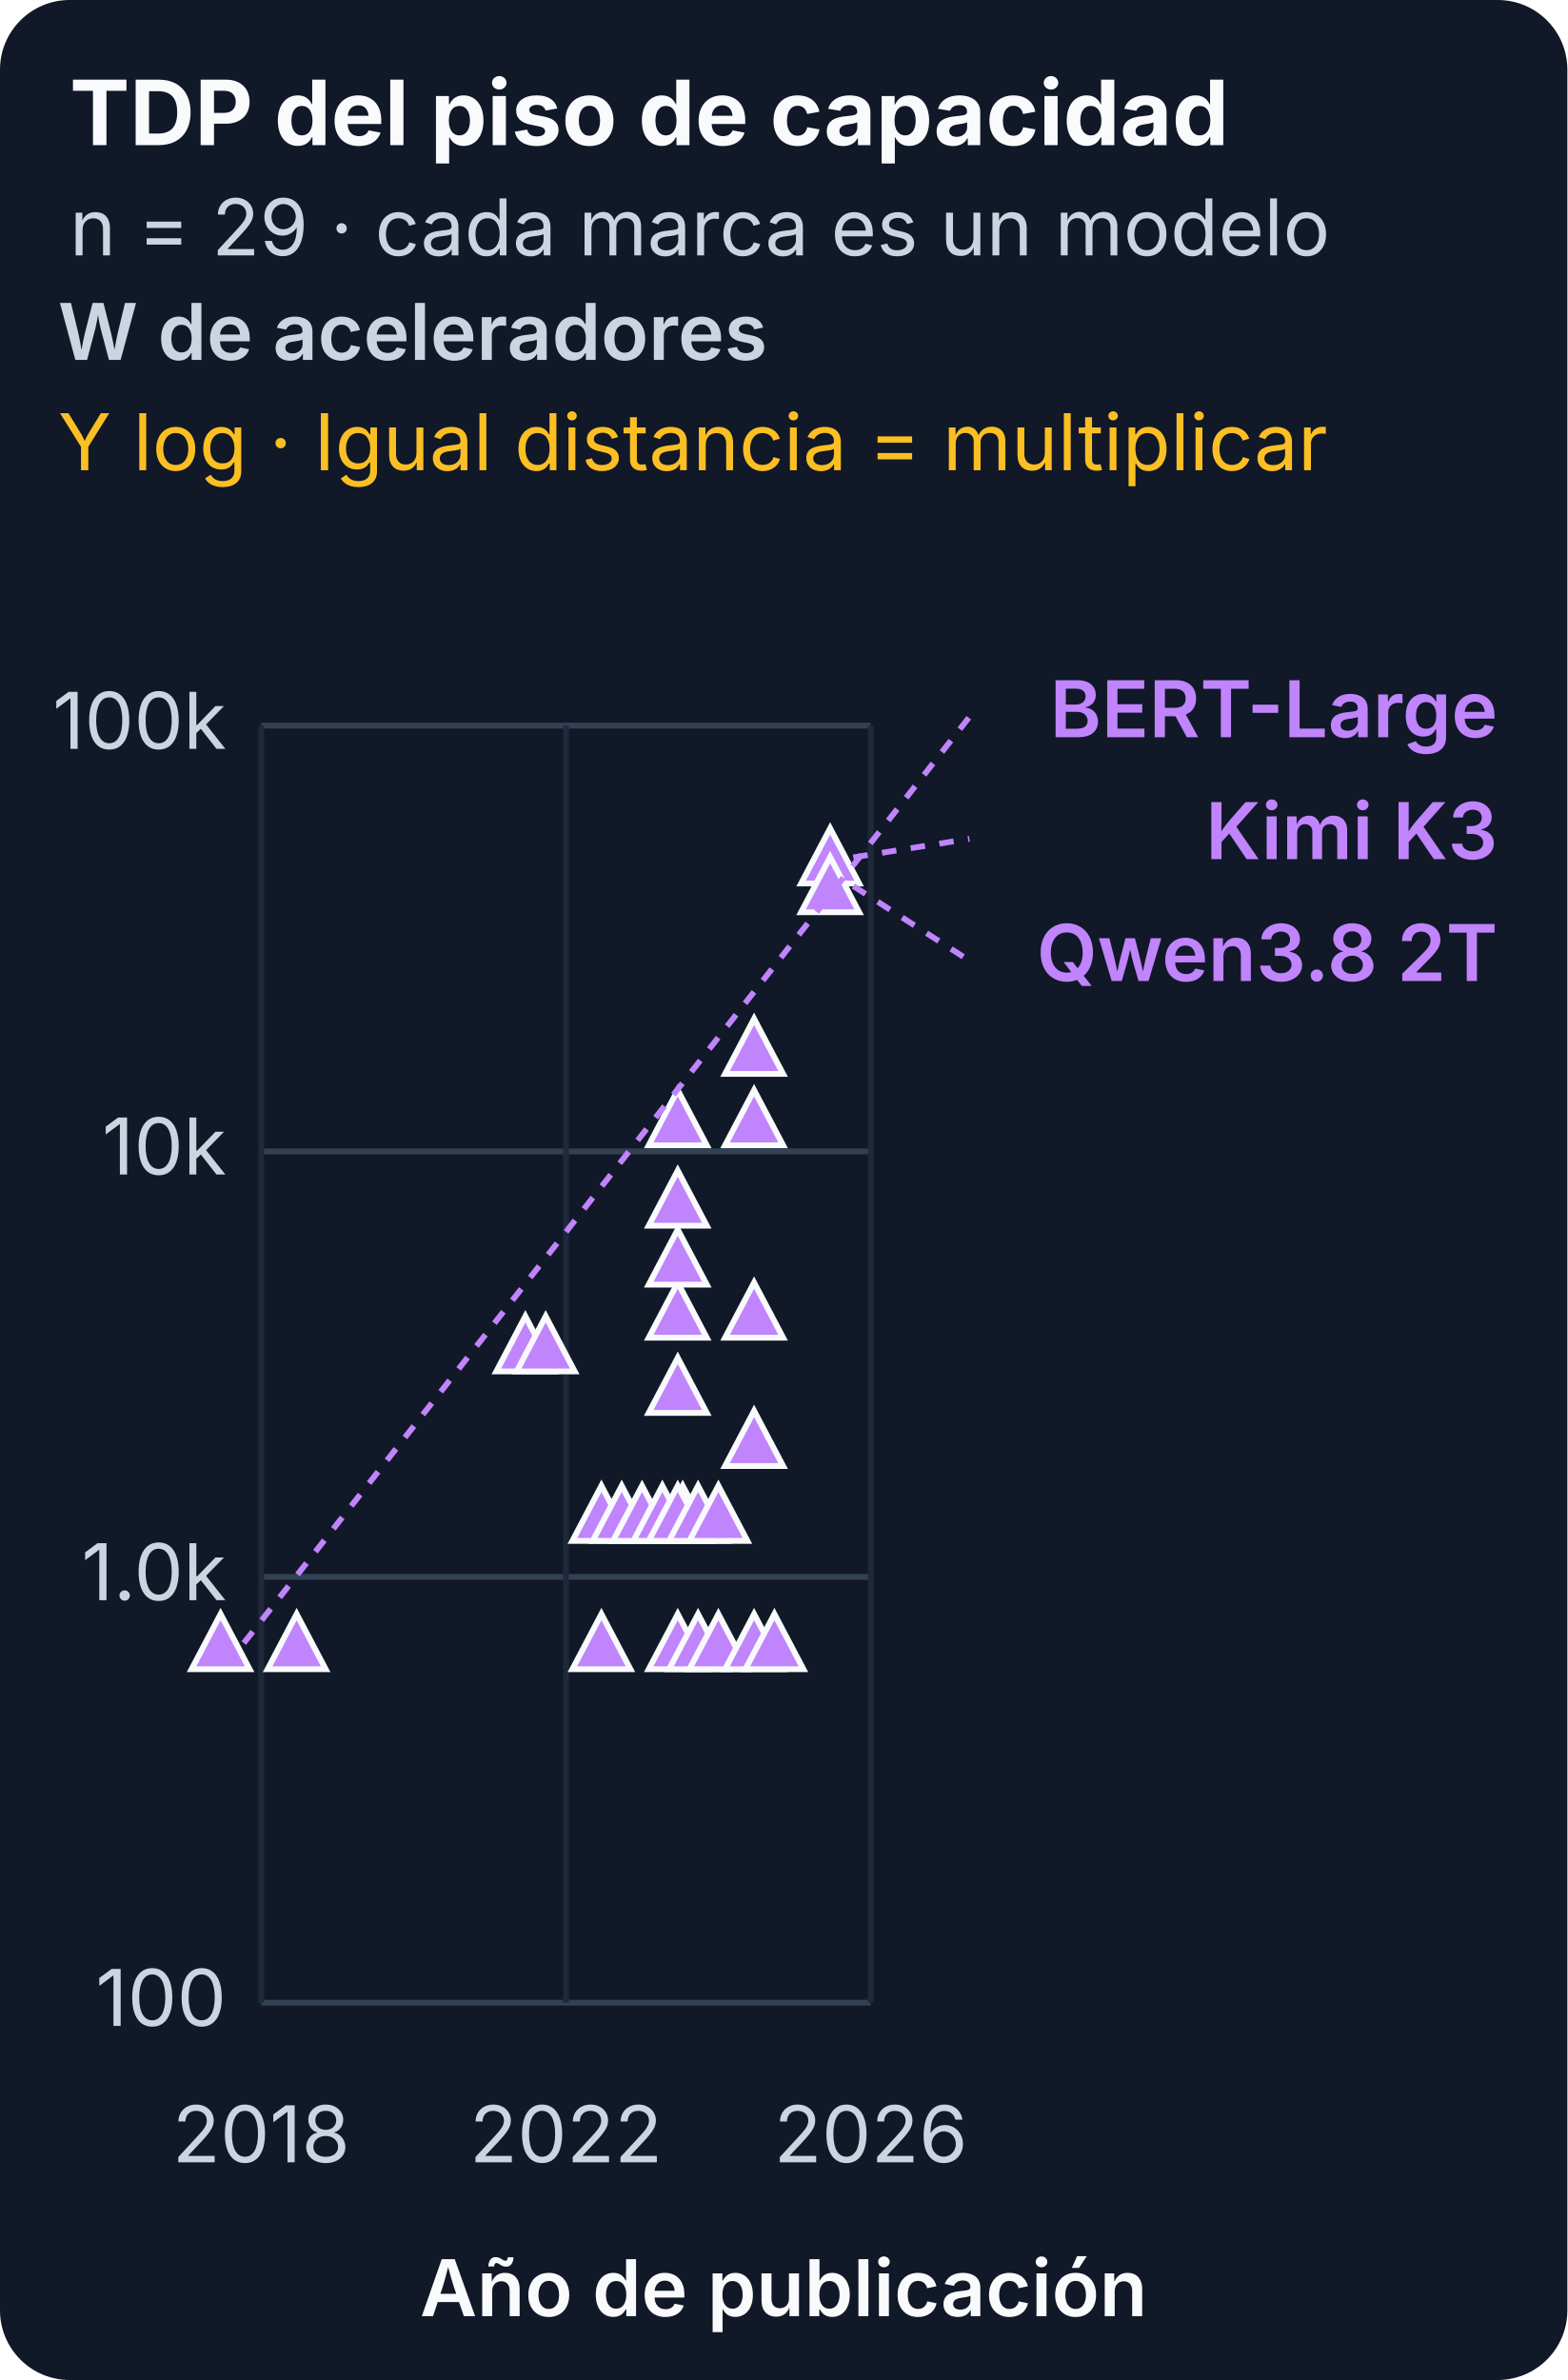
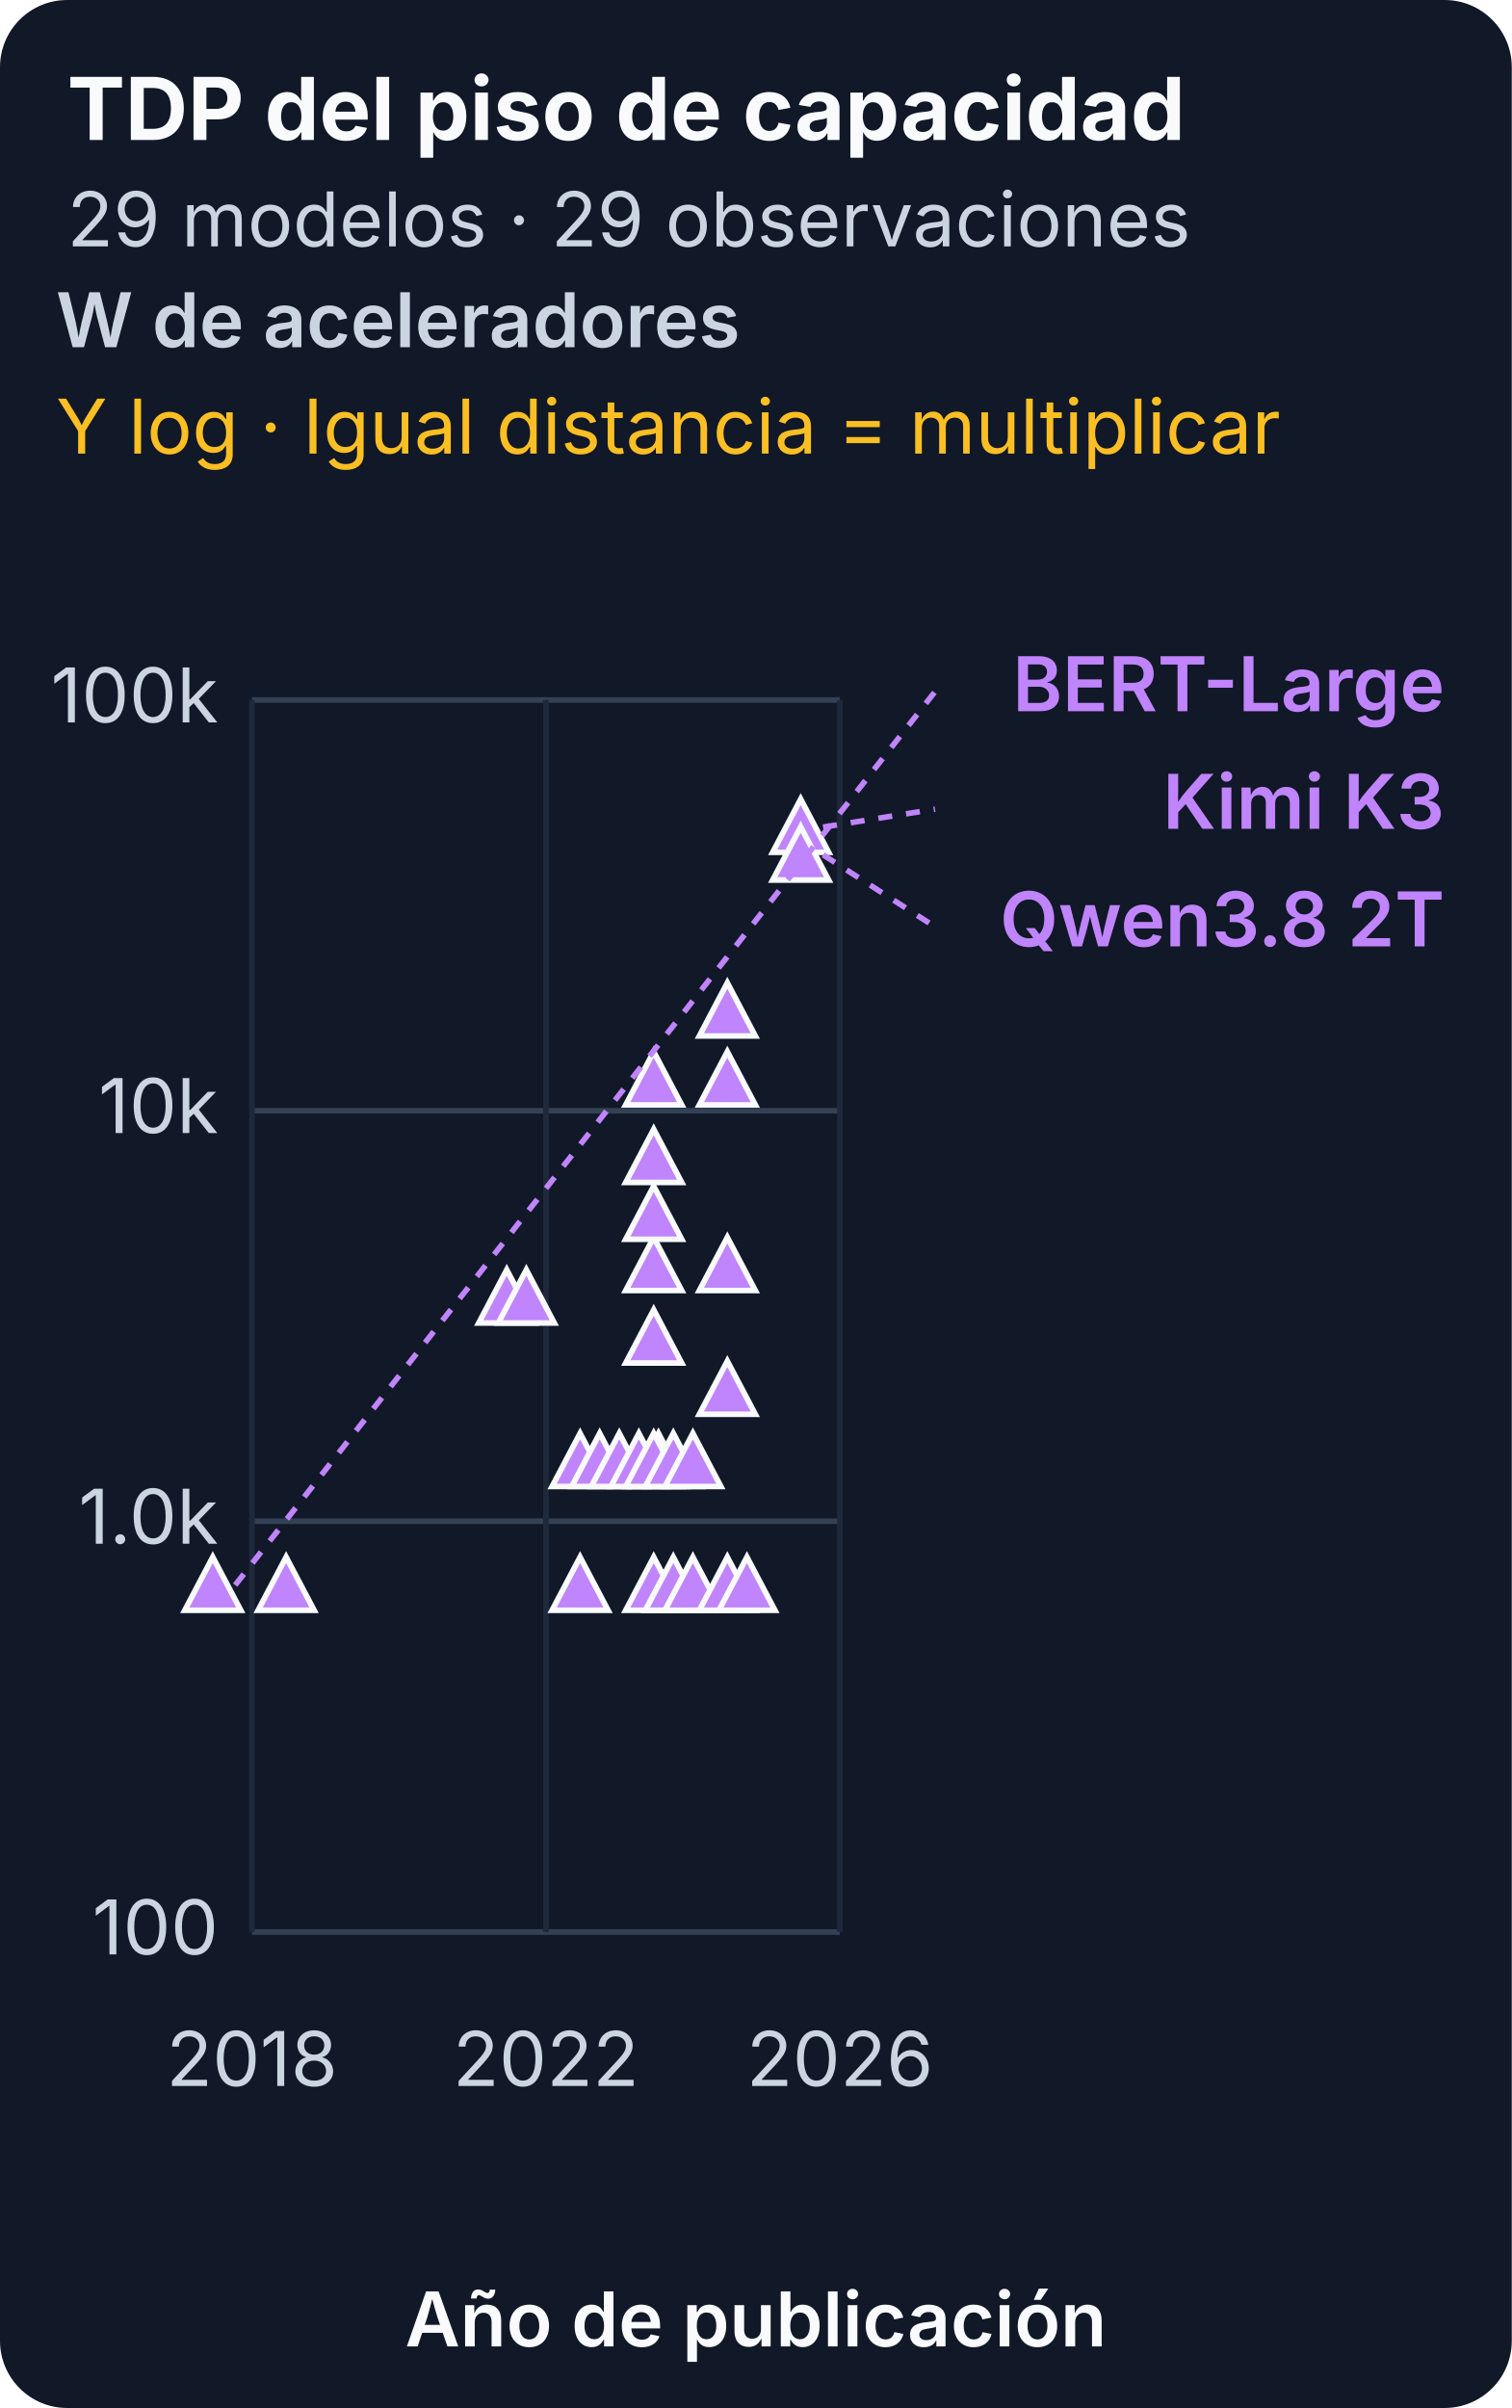
- <svg xmlns="http://www.w3.org/2000/svg" viewBox="0 0 540 820" role="img" aria-labelledby="title desc" style="max-width:100%;height:auto">
-   <rect width="540" height="820" rx="24" fill="#111827" />
+ <svg xmlns="http://www.w3.org/2000/svg" viewBox="0 0 540 860" role="img" aria-labelledby="title desc" style="max-width:100%;height:auto">
+   <rect width="540" height="860" rx="24" fill="#111827" />
  <text x="24" y="50" font-size="31" font-family="system-ui, -apple-system, sans-serif" fill="#f8fafc" text-anchor="start" font-weight="700">TDP del piso de capacidad</text>
-   <text x="24" y="88" font-size="27" font-family="system-ui, -apple-system, sans-serif" fill="#cbd5e1" text-anchor="start" font-weight="400">n = 29 · cada marca es un modelo</text>
+   <text x="24" y="88" font-size="27" font-family="system-ui, -apple-system, sans-serif" fill="#cbd5e1" text-anchor="start" font-weight="400">29 modelos · 29 observaciones</text>
  <line x1="90" x2="300" y1="690.0" y2="690.0" stroke="#334155" stroke-width="2" />
  <text x="78" y="698.0" font-size="27" font-family="system-ui, -apple-system, sans-serif" fill="#cbd5e1" text-anchor="end" font-weight="400" data-axis-label="true">100</text>
  <line x1="90" x2="300" y1="543.3" y2="543.3" stroke="#334155" stroke-width="2" />
  <text x="78" y="551.333" font-size="27" font-family="system-ui, -apple-system, sans-serif" fill="#cbd5e1" text-anchor="end" font-weight="400" data-axis-label="true">1.0k</text>
  <line x1="90" x2="300" y1="396.7" y2="396.7" stroke="#334155" stroke-width="2" />
  <text x="78" y="404.667" font-size="27" font-family="system-ui, -apple-system, sans-serif" fill="#cbd5e1" text-anchor="end" font-weight="400" data-axis-label="true">10k</text>
  <line x1="90" x2="300" y1="250.0" y2="250.0" stroke="#334155" stroke-width="2" />
  <text x="78" y="258.0" font-size="27" font-family="system-ui, -apple-system, sans-serif" fill="#cbd5e1" text-anchor="end" font-weight="400" data-axis-label="true">100k</text>
  <line x1="90.0" x2="90.0" y1="250" y2="690" stroke="#1e293b" stroke-width="2" />
  <text x="90.0" y="745" font-size="27" font-family="system-ui, -apple-system, sans-serif" fill="#cbd5e1" text-anchor="middle" font-weight="400" data-axis-label="true">2018</text>
  <line x1="195.0" x2="195.0" y1="250" y2="690" stroke="#1e293b" stroke-width="2" />
  <text x="195.0" y="745" font-size="27" font-family="system-ui, -apple-system, sans-serif" fill="#cbd5e1" text-anchor="middle" font-weight="400" data-axis-label="true">2022</text>
  <line x1="300.0" x2="300.0" y1="250" y2="690" stroke="#1e293b" stroke-width="2" />
  <text x="300.0" y="745" font-size="27" font-family="system-ui, -apple-system, sans-serif" fill="#cbd5e1" text-anchor="middle" font-weight="400" data-axis-label="true">2026</text>
-   <text x="270.0" y="798" font-size="27" font-family="system-ui, -apple-system, sans-serif" fill="#f8fafc" text-anchor="middle" font-weight="600">Año de publicación</text>
+   <text x="270.0" y="838" font-size="27" font-family="system-ui, -apple-system, sans-serif" fill="#f8fafc" text-anchor="middle" font-weight="600">Año de publicación</text>
  <text x="20" y="124" font-size="27" font-family="system-ui, -apple-system, sans-serif" fill="#cbd5e1" text-anchor="start" font-weight="600" data-axis-label="true">W de aceleradores</text>
  <text x="20" y="162" font-size="27" font-family="system-ui, -apple-system, sans-serif" fill="#fbbf24" text-anchor="start" font-weight="400" data-axis-label="true">Y log · Igual distancia = multiplicar</text>
  <g data-quantitative="true" data-model-id="DM_BERT_LARGE" data-status="SCENARIO" data-source-ids="S_DASH_GOOGLE_BERT_REPORT S_COURSE_DESIGN" data-value="700" data-unit="W" data-claim-scope="accelerator_only_tdp_scenario_not_wall_power" data-marker="triangle" data-series="700 W per accelerator" data-series-marker="single" aria-label="DM_BERT_LARGE: 700 W, SCENARIO">
    <path fill="#c084fc" stroke="#f8fafc" stroke-width="2" d="M76.0,556.1 L86.0,575.1 L66.0,575.1 Z" />
  </g>
  <g data-quantitative="true" data-model-id="DM_T5_11B" data-status="SCENARIO" data-source-ids="S_DASH_GOOGLE_T5_REPORT S_COURSE_DESIGN" data-value="700" data-unit="W" data-claim-scope="accelerator_only_tdp_scenario_not_wall_power" data-marker="triangle" data-series="700 W per accelerator" data-series-marker="single" aria-label="DM_T5_11B: 700 W, SCENARIO">
    <path fill="#c084fc" stroke="#f8fafc" stroke-width="2" d="M102.2,556.1 L112.2,575.1 L92.2,575.1 Z" />
  </g>
  <g data-quantitative="true" data-model-id="DM_BLOOM_176B" data-status="SCENARIO" data-source-ids="S_BIGSCIENCE_BLOOM_PAPER S_COURSE_DESIGN" data-value="3500" data-unit="W" data-claim-scope="accelerator_only_tdp_scenario_not_wall_power" data-marker="triangle" data-series="700 W per accelerator" data-series-marker="single" aria-label="DM_BLOOM_176B: 3500 W, SCENARIO">
    <path fill="#c084fc" stroke="#f8fafc" stroke-width="2" d="M181.0,453.5 L191.0,472.5 L171.0,472.5 Z" />
  </g>
  <g data-quantitative="true" data-model-id="DM_OPT_175B" data-status="SCENARIO" data-source-ids="S_DASH_META_OPT_REPORT S_COURSE_DESIGN" data-value="3500" data-unit="W" data-claim-scope="accelerator_only_tdp_scenario_not_wall_power" data-marker="triangle" data-series="700 W per accelerator" data-series-marker="single" aria-label="DM_OPT_175B: 3500 W, SCENARIO">
    <path fill="#c084fc" stroke="#f8fafc" stroke-width="2" d="M188.0,453.5 L198.0,472.5 L178.0,472.5 Z" />
  </g>
  <g data-quantitative="true" data-model-id="DM_DEEPSEEK_LLM_67B" data-status="SCENARIO" data-source-ids="S_DASH_DEEPSEEK_LLM_REPORT S_COURSE_DESIGN" data-value="1400" data-unit="W" data-claim-scope="accelerator_only_tdp_scenario_not_wall_power" data-marker="triangle" data-series="700 W per accelerator" data-series-marker="single" aria-label="DM_DEEPSEEK_LLM_67B: 1400 W, SCENARIO">
    <path fill="#c084fc" stroke="#f8fafc" stroke-width="2" d="M207.2,511.9 L217.2,530.9 L197.2,530.9 Z" />
  </g>
  <g data-quantitative="true" data-model-id="DM_LLAMA1_65B" data-status="SCENARIO" data-source-ids="S_DASH_META_LLAMA1_REPORT S_COURSE_DESIGN" data-value="1400" data-unit="W" data-claim-scope="accelerator_only_tdp_scenario_not_wall_power" data-marker="triangle" data-series="700 W per accelerator" data-series-marker="single" aria-label="DM_LLAMA1_65B: 1400 W, SCENARIO">
    <path fill="#c084fc" stroke="#f8fafc" stroke-width="2" d="M214.2,511.9 L224.2,530.9 L204.2,530.9 Z" />
  </g>
  <g data-quantitative="true" data-model-id="DM_LLAMA2_70B" data-status="SCENARIO" data-source-ids="S_DASH_META_LLAMA2_REPORT S_COURSE_DESIGN" data-value="1400" data-unit="W" data-claim-scope="accelerator_only_tdp_scenario_not_wall_power" data-marker="triangle" data-series="700 W per accelerator" data-series-marker="single" aria-label="DM_LLAMA2_70B: 1400 W, SCENARIO">
    <path fill="#c084fc" stroke="#f8fafc" stroke-width="2" d="M221.2,511.9 L231.2,530.9 L211.2,530.9 Z" />
  </g>
  <g data-quantitative="true" data-model-id="DM_MISTRAL_7B_V01" data-status="SCENARIO" data-source-ids="S_DASH_MISTRAL7_REPORT S_COURSE_DESIGN" data-value="700" data-unit="W" data-claim-scope="accelerator_only_tdp_scenario_not_wall_power" data-marker="triangle" data-series="700 W per accelerator" data-series-marker="single" aria-label="DM_MISTRAL_7B_V01: 700 W, SCENARIO">
    <path fill="#c084fc" stroke="#f8fafc" stroke-width="2" d="M207.2,556.1 L217.2,575.1 L197.2,575.1 Z" />
  </g>
  <g data-quantitative="true" data-model-id="DM_MIXTRAL_8X7B" data-status="SCENARIO" data-source-ids="S_DASH_MIXTRAL_REPORT S_COURSE_DESIGN" data-value="1400" data-unit="W" data-claim-scope="accelerator_only_tdp_scenario_not_wall_power" data-marker="triangle" data-series="700 W per accelerator" data-series-marker="single" aria-label="DM_MIXTRAL_8X7B: 1400 W, SCENARIO">
    <path fill="#c084fc" stroke="#f8fafc" stroke-width="2" d="M228.2,511.9 L238.2,530.9 L218.2,530.9 Z" />
  </g>
  <g data-quantitative="true" data-model-id="DM_QWEN_72B" data-status="SCENARIO" data-source-ids="S_DASH_QWEN_REPORT S_COURSE_DESIGN" data-value="1400" data-unit="W" data-claim-scope="accelerator_only_tdp_scenario_not_wall_power" data-marker="triangle" data-series="700 W per accelerator" data-series-marker="single" aria-label="DM_QWEN_72B: 1400 W, SCENARIO">
    <path fill="#c084fc" stroke="#f8fafc" stroke-width="2" d="M235.2,511.9 L245.2,530.9 L225.2,530.9 Z" />
  </g>
  <g data-quantitative="true" data-model-id="DM_DEEPSEEK_V2" data-status="SCENARIO" data-source-ids="S_DASH_DEEPSEEK_V2_REPORT S_COURSE_DESIGN" data-value="4200" data-unit="W" data-claim-scope="accelerator_only_tdp_scenario_not_wall_power" data-marker="triangle" data-series="700 W per accelerator" data-series-marker="single" aria-label="DM_DEEPSEEK_V2: 4200 W, SCENARIO">
    <path fill="#c084fc" stroke="#f8fafc" stroke-width="2" d="M233.5,441.9 L243.5,460.9 L223.5,460.9 Z" />
  </g>
  <g data-quantitative="true" data-model-id="DM_DEEPSEEK_V3" data-status="SCENARIO" data-source-ids="S_DEEPSEEK_V3_PAPER S_COURSE_DESIGN" data-value="11900" data-unit="W" data-claim-scope="accelerator_only_tdp_scenario_not_wall_power" data-marker="triangle" data-series="700 W per accelerator" data-series-marker="single" aria-label="DM_DEEPSEEK_V3: 11900 W, SCENARIO">
    <path fill="#c084fc" stroke="#f8fafc" stroke-width="2" d="M233.5,375.6 L243.5,394.6 L223.5,394.6 Z" />
  </g>
  <g data-quantitative="true" data-model-id="DM_GEMMA2_27B" data-status="SCENARIO" data-source-ids="S_DASH_GOOGLE_GEMMA2_REPORT S_COURSE_DESIGN" data-value="700" data-unit="W" data-claim-scope="accelerator_only_tdp_scenario_not_wall_power" data-marker="triangle" data-series="700 W per accelerator" data-series-marker="single" aria-label="DM_GEMMA2_27B: 700 W, SCENARIO">
    <path fill="#c084fc" stroke="#f8fafc" stroke-width="2" d="M233.5,556.1 L243.5,575.1 L223.5,575.1 Z" />
  </g>
  <g data-quantitative="true" data-model-id="DM_GEMMA_7B" data-status="SCENARIO" data-source-ids="S_DASH_GOOGLE_GEMMA1_CARD S_COURSE_DESIGN" data-value="700" data-unit="W" data-claim-scope="accelerator_only_tdp_scenario_not_wall_power" data-marker="triangle" data-series="700 W per accelerator" data-series-marker="single" aria-label="DM_GEMMA_7B: 700 W, SCENARIO">
    <path fill="#c084fc" stroke="#f8fafc" stroke-width="2" d="M240.5,556.1 L250.5,575.1 L230.5,575.1 Z" />
  </g>
  <g data-quantitative="true" data-model-id="DM_GROK1" data-status="SCENARIO" data-source-ids="S_DASH_XAI_GROK1_REPO S_COURSE_DESIGN" data-value="5600" data-unit="W" data-claim-scope="accelerator_only_tdp_scenario_not_wall_power" data-marker="triangle" data-series="700 W per accelerator" data-series-marker="single" aria-label="DM_GROK1: 5600 W, SCENARIO">
    <path fill="#c084fc" stroke="#f8fafc" stroke-width="2" d="M233.5,423.6 L243.5,442.6 L223.5,442.6 Z" />
  </g>
  <g data-quantitative="true" data-model-id="DM_LLAMA31_405B" data-status="SCENARIO" data-source-ids="S_META_LLAMA31_PAPER S_COURSE_DESIGN" data-value="7700" data-unit="W" data-claim-scope="accelerator_only_tdp_scenario_not_wall_power" data-marker="triangle" data-series="700 W per accelerator" data-series-marker="single" aria-label="DM_LLAMA31_405B: 7700 W, SCENARIO">
    <path fill="#c084fc" stroke="#f8fafc" stroke-width="2" d="M233.5,403.3 L243.5,422.3 L223.5,422.3 Z" />
  </g>
  <g data-quantitative="true" data-model-id="DM_LLAMA31_70B" data-status="SCENARIO" data-source-ids="S_META_LLAMA31_PAPER S_COURSE_DESIGN" data-value="1400" data-unit="W" data-claim-scope="accelerator_only_tdp_scenario_not_wall_power" data-marker="triangle" data-series="700 W per accelerator" data-series-marker="single" aria-label="DM_LLAMA31_70B: 1400 W, SCENARIO">
    <path fill="#c084fc" stroke="#f8fafc" stroke-width="2" d="M233.5,511.9 L243.5,530.9 L223.5,530.9 Z" />
  </g>
  <g data-quantitative="true" data-model-id="DM_LLAMA31_8B" data-status="SCENARIO" data-source-ids="S_META_LLAMA31_PAPER S_COURSE_DESIGN" data-value="700" data-unit="W" data-claim-scope="accelerator_only_tdp_scenario_not_wall_power" data-marker="triangle" data-series="700 W per accelerator" data-series-marker="single" aria-label="DM_LLAMA31_8B: 700 W, SCENARIO">
    <path fill="#c084fc" stroke="#f8fafc" stroke-width="2" d="M247.5,556.1 L257.5,575.1 L237.5,575.1 Z" />
  </g>
  <g data-quantitative="true" data-model-id="DM_MISTRAL_LARGE2_2407" data-status="SCENARIO" data-source-ids="S_DASH_MISTRAL_LARGE2_CARD S_COURSE_DESIGN" data-value="2800" data-unit="W" data-claim-scope="accelerator_only_tdp_scenario_not_wall_power" data-marker="triangle" data-series="700 W per accelerator" data-series-marker="single" aria-label="DM_MISTRAL_LARGE2_2407: 2800 W, SCENARIO">
    <path fill="#c084fc" stroke="#f8fafc" stroke-width="2" d="M233.5,467.8 L243.5,486.8 L223.5,486.8 Z" />
  </g>
  <g data-quantitative="true" data-model-id="DM_QWEN25_72B" data-status="SCENARIO" data-source-ids="S_DASH_QWEN25_REPORT S_COURSE_DESIGN" data-value="1400" data-unit="W" data-claim-scope="accelerator_only_tdp_scenario_not_wall_power" data-marker="triangle" data-series="700 W per accelerator" data-series-marker="single" aria-label="DM_QWEN25_72B: 1400 W, SCENARIO">
    <path fill="#c084fc" stroke="#f8fafc" stroke-width="2" d="M240.5,511.9 L250.5,530.9 L230.5,530.9 Z" />
  </g>
  <g data-quantitative="true" data-model-id="DM_QWEN2_72B" data-status="SCENARIO" data-source-ids="S_DASH_QWEN2_REPORT S_COURSE_DESIGN" data-value="1400" data-unit="W" data-claim-scope="accelerator_only_tdp_scenario_not_wall_power" data-marker="triangle" data-series="700 W per accelerator" data-series-marker="single" aria-label="DM_QWEN2_72B: 1400 W, SCENARIO">
    <path fill="#c084fc" stroke="#f8fafc" stroke-width="2" d="M247.5,511.9 L257.5,530.9 L237.5,530.9 Z" />
  </g>
  <g data-quantitative="true" data-model-id="DM_DEEPSEEK_R1" data-status="SCENARIO" data-source-ids="S_DASH_DEEPSEEK_R1_REPORT S_COURSE_DESIGN" data-value="11900" data-unit="W" data-claim-scope="accelerator_only_tdp_scenario_not_wall_power" data-marker="triangle" data-series="700 W per accelerator" data-series-marker="single" aria-label="DM_DEEPSEEK_R1: 11900 W, SCENARIO">
    <path fill="#c084fc" stroke="#f8fafc" stroke-width="2" d="M259.8,375.6 L269.8,394.6 L249.8,394.6 Z" />
  </g>
  <g data-quantitative="true" data-model-id="DM_GEMMA3_27B" data-status="SCENARIO" data-source-ids="S_DASH_GOOGLE_GEMMA3_REPORT S_COURSE_DESIGN" data-value="700" data-unit="W" data-claim-scope="accelerator_only_tdp_scenario_not_wall_power" data-marker="triangle" data-series="700 W per accelerator" data-series-marker="single" aria-label="DM_GEMMA3_27B: 700 W, SCENARIO">
    <path fill="#c084fc" stroke="#f8fafc" stroke-width="2" d="M259.8,556.1 L269.8,575.1 L249.8,575.1 Z" />
  </g>
  <g data-quantitative="true" data-model-id="DM_KIMI_K2" data-status="SCENARIO" data-source-ids="S_DASH_MOONSHOT_KIMI_K2_REPORT S_COURSE_DESIGN" data-value="17500" data-unit="W" data-claim-scope="accelerator_only_tdp_scenario_not_wall_power" data-marker="triangle" data-series="700 W per accelerator" data-series-marker="single" aria-label="DM_KIMI_K2: 17500 W, SCENARIO">
    <path fill="#c084fc" stroke="#f8fafc" stroke-width="2" d="M259.8,351.0 L269.8,370.0 L249.8,370.0 Z" />
  </g>
  <g data-quantitative="true" data-model-id="DM_LLAMA4_SCOUT" data-status="SCENARIO" data-source-ids="S_DASH_META_LLAMA4_CARD S_COURSE_DESIGN" data-value="2100" data-unit="W" data-claim-scope="accelerator_only_tdp_scenario_not_wall_power" data-marker="triangle" data-series="700 W per accelerator" data-series-marker="single" aria-label="DM_LLAMA4_SCOUT: 2100 W, SCENARIO">
    <path fill="#c084fc" stroke="#f8fafc" stroke-width="2" d="M259.8,486.1 L269.8,505.1 L249.8,505.1 Z" />
  </g>
  <g data-quantitative="true" data-model-id="DM_QWEN3_235B_A22B" data-status="SCENARIO" data-source-ids="S_DASH_QWEN3_REPORT S_COURSE_DESIGN" data-value="4200" data-unit="W" data-claim-scope="accelerator_only_tdp_scenario_not_wall_power" data-marker="triangle" data-series="700 W per accelerator" data-series-marker="single" aria-label="DM_QWEN3_235B_A22B: 4200 W, SCENARIO">
    <path fill="#c084fc" stroke="#f8fafc" stroke-width="2" d="M259.8,441.9 L269.8,460.9 L249.8,460.9 Z" />
  </g>
  <g data-quantitative="true" data-model-id="DM_QWEN3_30B_A3B" data-status="SCENARIO" data-source-ids="S_DASH_QWEN3_REPORT S_COURSE_DESIGN" data-value="700" data-unit="W" data-claim-scope="accelerator_only_tdp_scenario_not_wall_power" data-marker="triangle" data-series="700 W per accelerator" data-series-marker="single" aria-label="DM_QWEN3_30B_A3B: 700 W, SCENARIO">
    <path fill="#c084fc" stroke="#f8fafc" stroke-width="2" d="M266.8,556.1 L276.8,575.1 L256.8,575.1 Z" />
  </g>
  <g data-quantitative="true" data-model-id="DM_KIMI_K3" data-status="SCENARIO" data-source-ids="S_MOONSHOT_KIMI_K3_PAPER S_COURSE_DESIGN" data-value="49000" data-unit="W" data-claim-scope="accelerator_only_tdp_scenario_not_wall_power" data-marker="triangle" data-series="700 W per accelerator" data-series-marker="single" aria-label="DM_KIMI_K3: 49000 W, SCENARIO">
    <path fill="#c084fc" stroke="#f8fafc" stroke-width="2" d="M286.0,285.4 L296.0,304.4 L276.0,304.4 Z" />
  </g>
  <g data-quantitative="true" data-model-id="DM_QWEN38_24T_A95B" data-status="SCENARIO" data-source-ids="S_QWEN38_MODELSCOPE S_COURSE_DESIGN" data-value="42000" data-unit="W" data-claim-scope="accelerator_only_tdp_scenario_not_wall_power" data-marker="triangle" data-series="700 W per accelerator" data-series-marker="single" aria-label="DM_QWEN38_24T_A95B: 42000 W, SCENARIO">
    <path fill="#c084fc" stroke="#f8fafc" stroke-width="2" d="M286.0,295.3 L296.0,314.3 L276.0,314.3 Z" />
  </g>
  <line x1="84.0" y1="566.1" x2="334.0" y2="247" stroke="#c084fc" stroke-width="2" stroke-dasharray="5 5" data-leader="true" />
  <text x="516" y="254" font-size="27" font-family="system-ui, -apple-system, sans-serif" fill="#c084fc" text-anchor="end" font-weight="600" data-direct-label="true">BERT-Large</text>
  <line x1="294.0" y1="295.4" x2="334.0" y2="289" stroke="#c084fc" stroke-width="2" stroke-dasharray="5 5" data-leader="true" />
  <text x="516" y="296" font-size="27" font-family="system-ui, -apple-system, sans-serif" fill="#c084fc" text-anchor="end" font-weight="600" data-direct-label="true">Kimi K3</text>
  <line x1="294.0" y1="305.3" x2="334.0" y2="331" stroke="#c084fc" stroke-width="2" stroke-dasharray="5 5" data-leader="true" />
  <text x="516" y="338" font-size="27" font-family="system-ui, -apple-system, sans-serif" fill="#c084fc" text-anchor="end" font-weight="600" data-direct-label="true">Qwen3.8 2T</text>
</svg>
